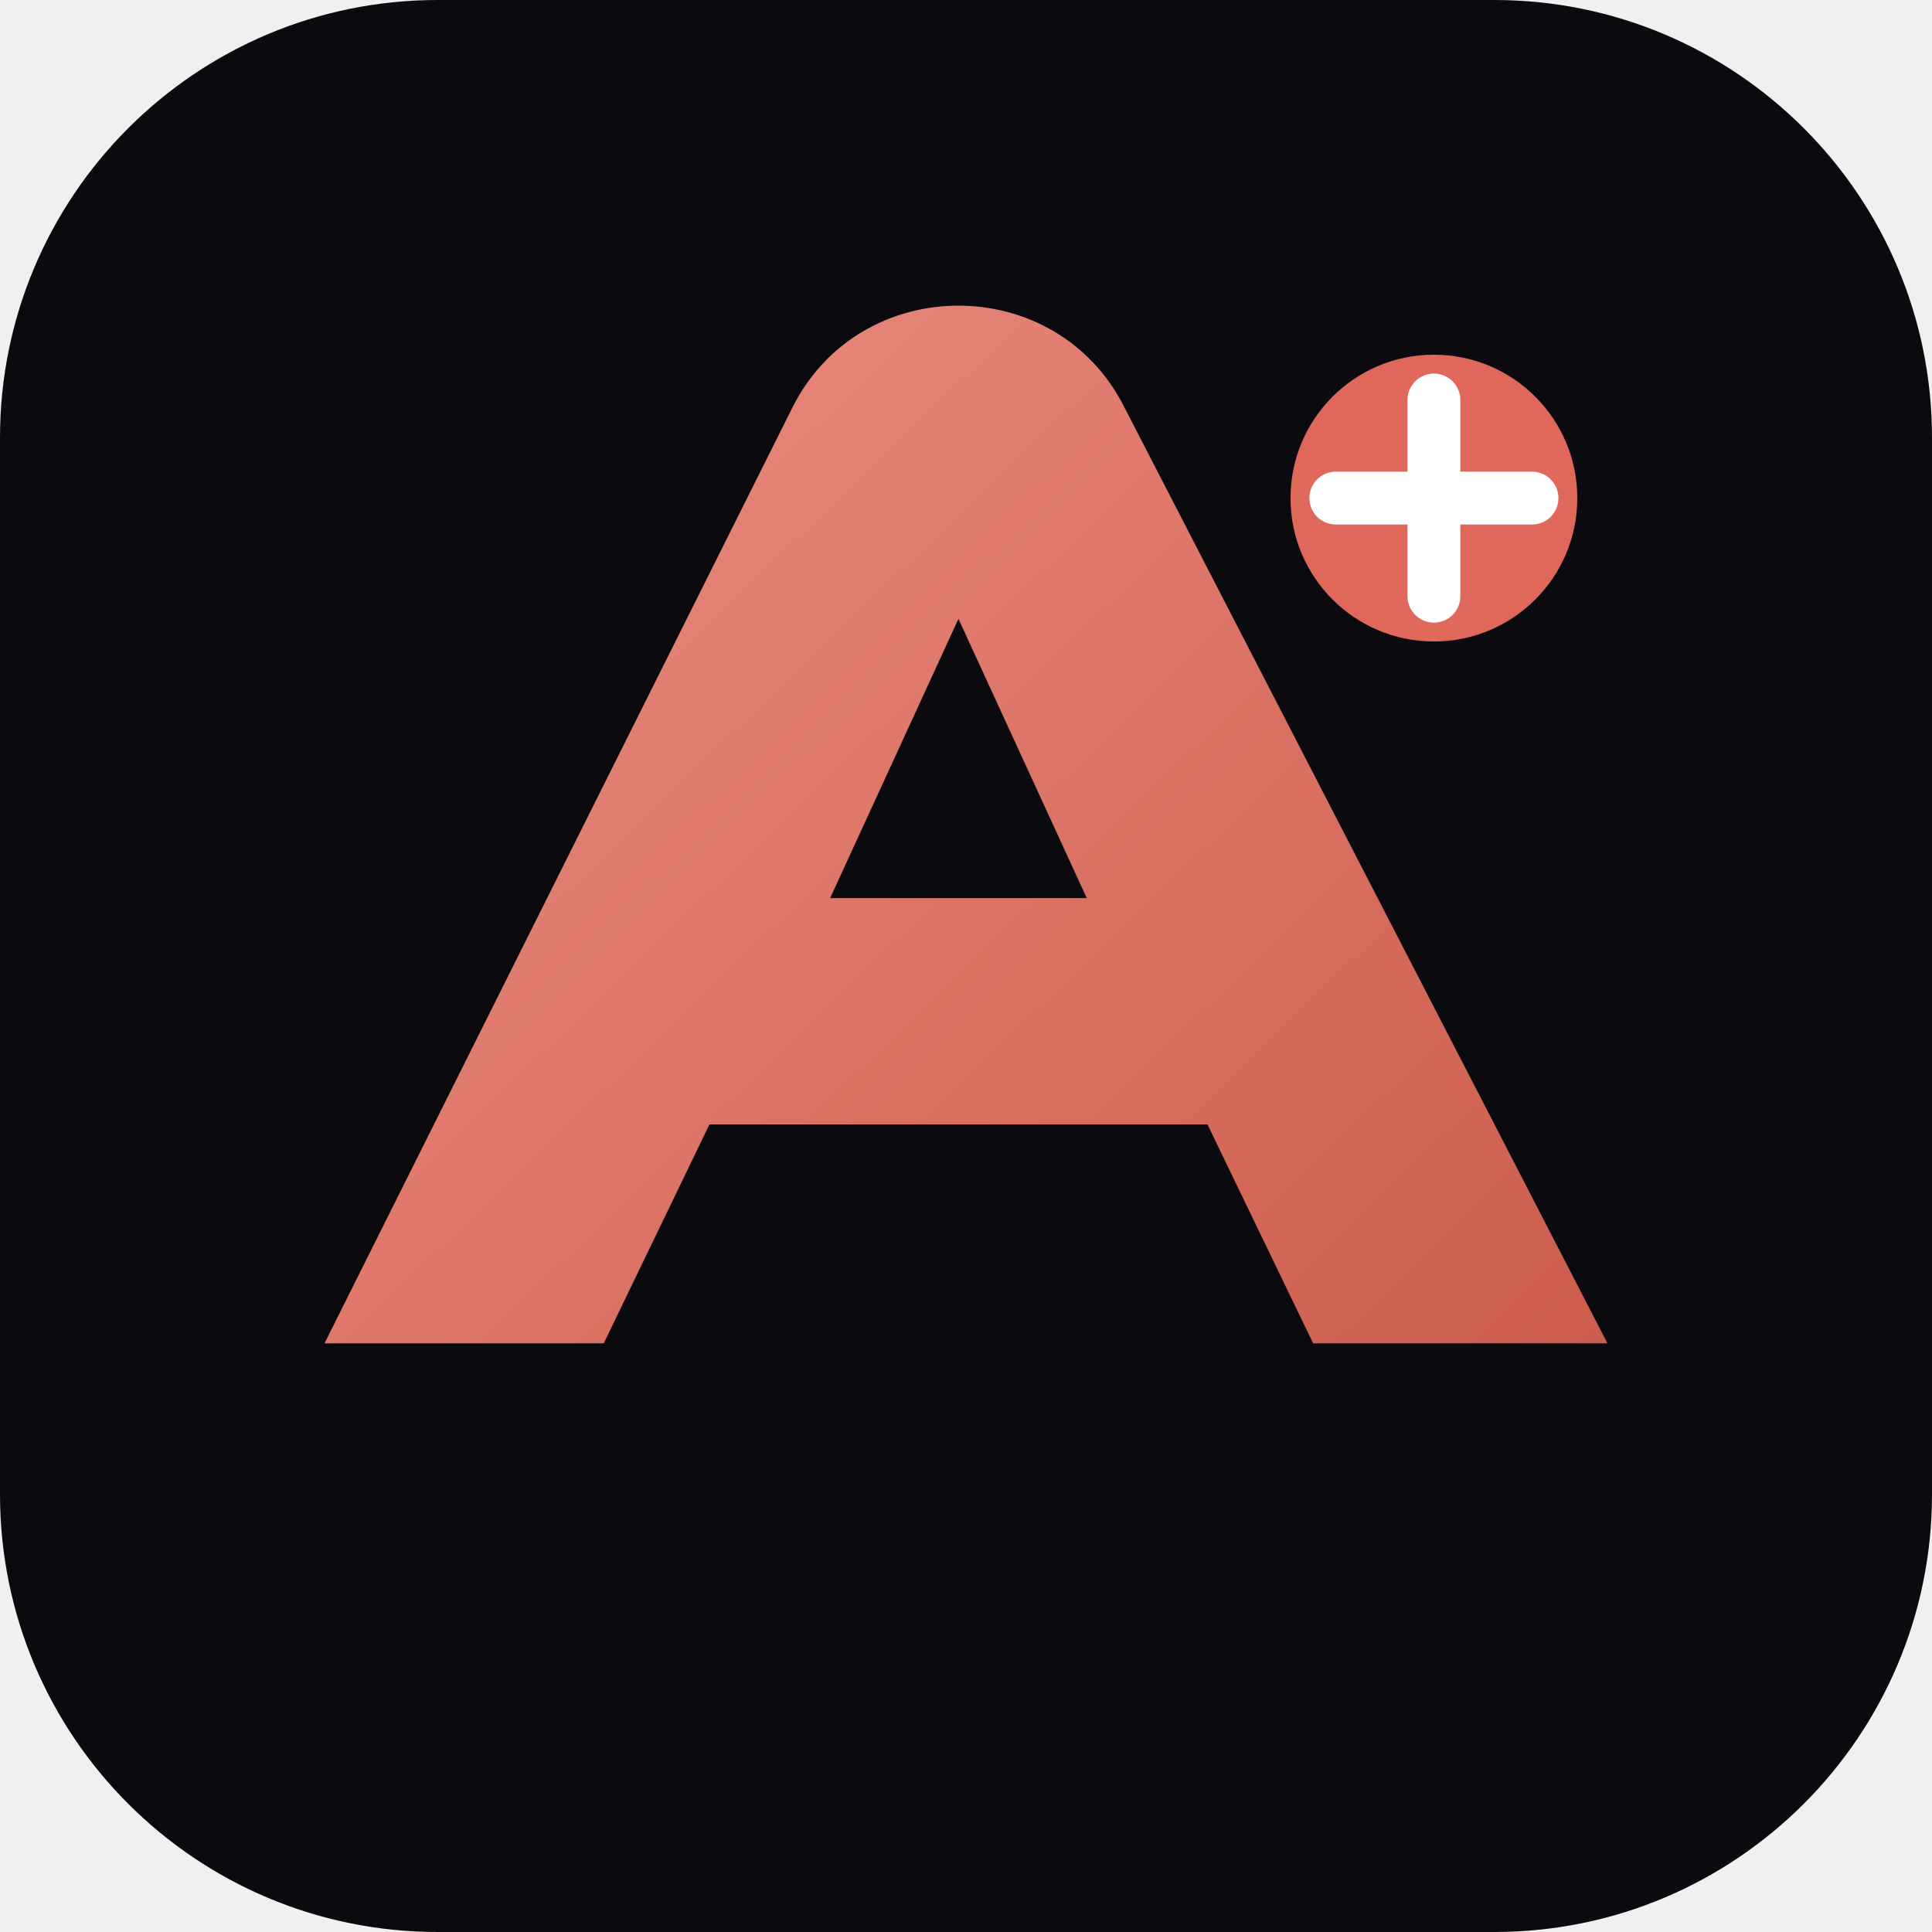
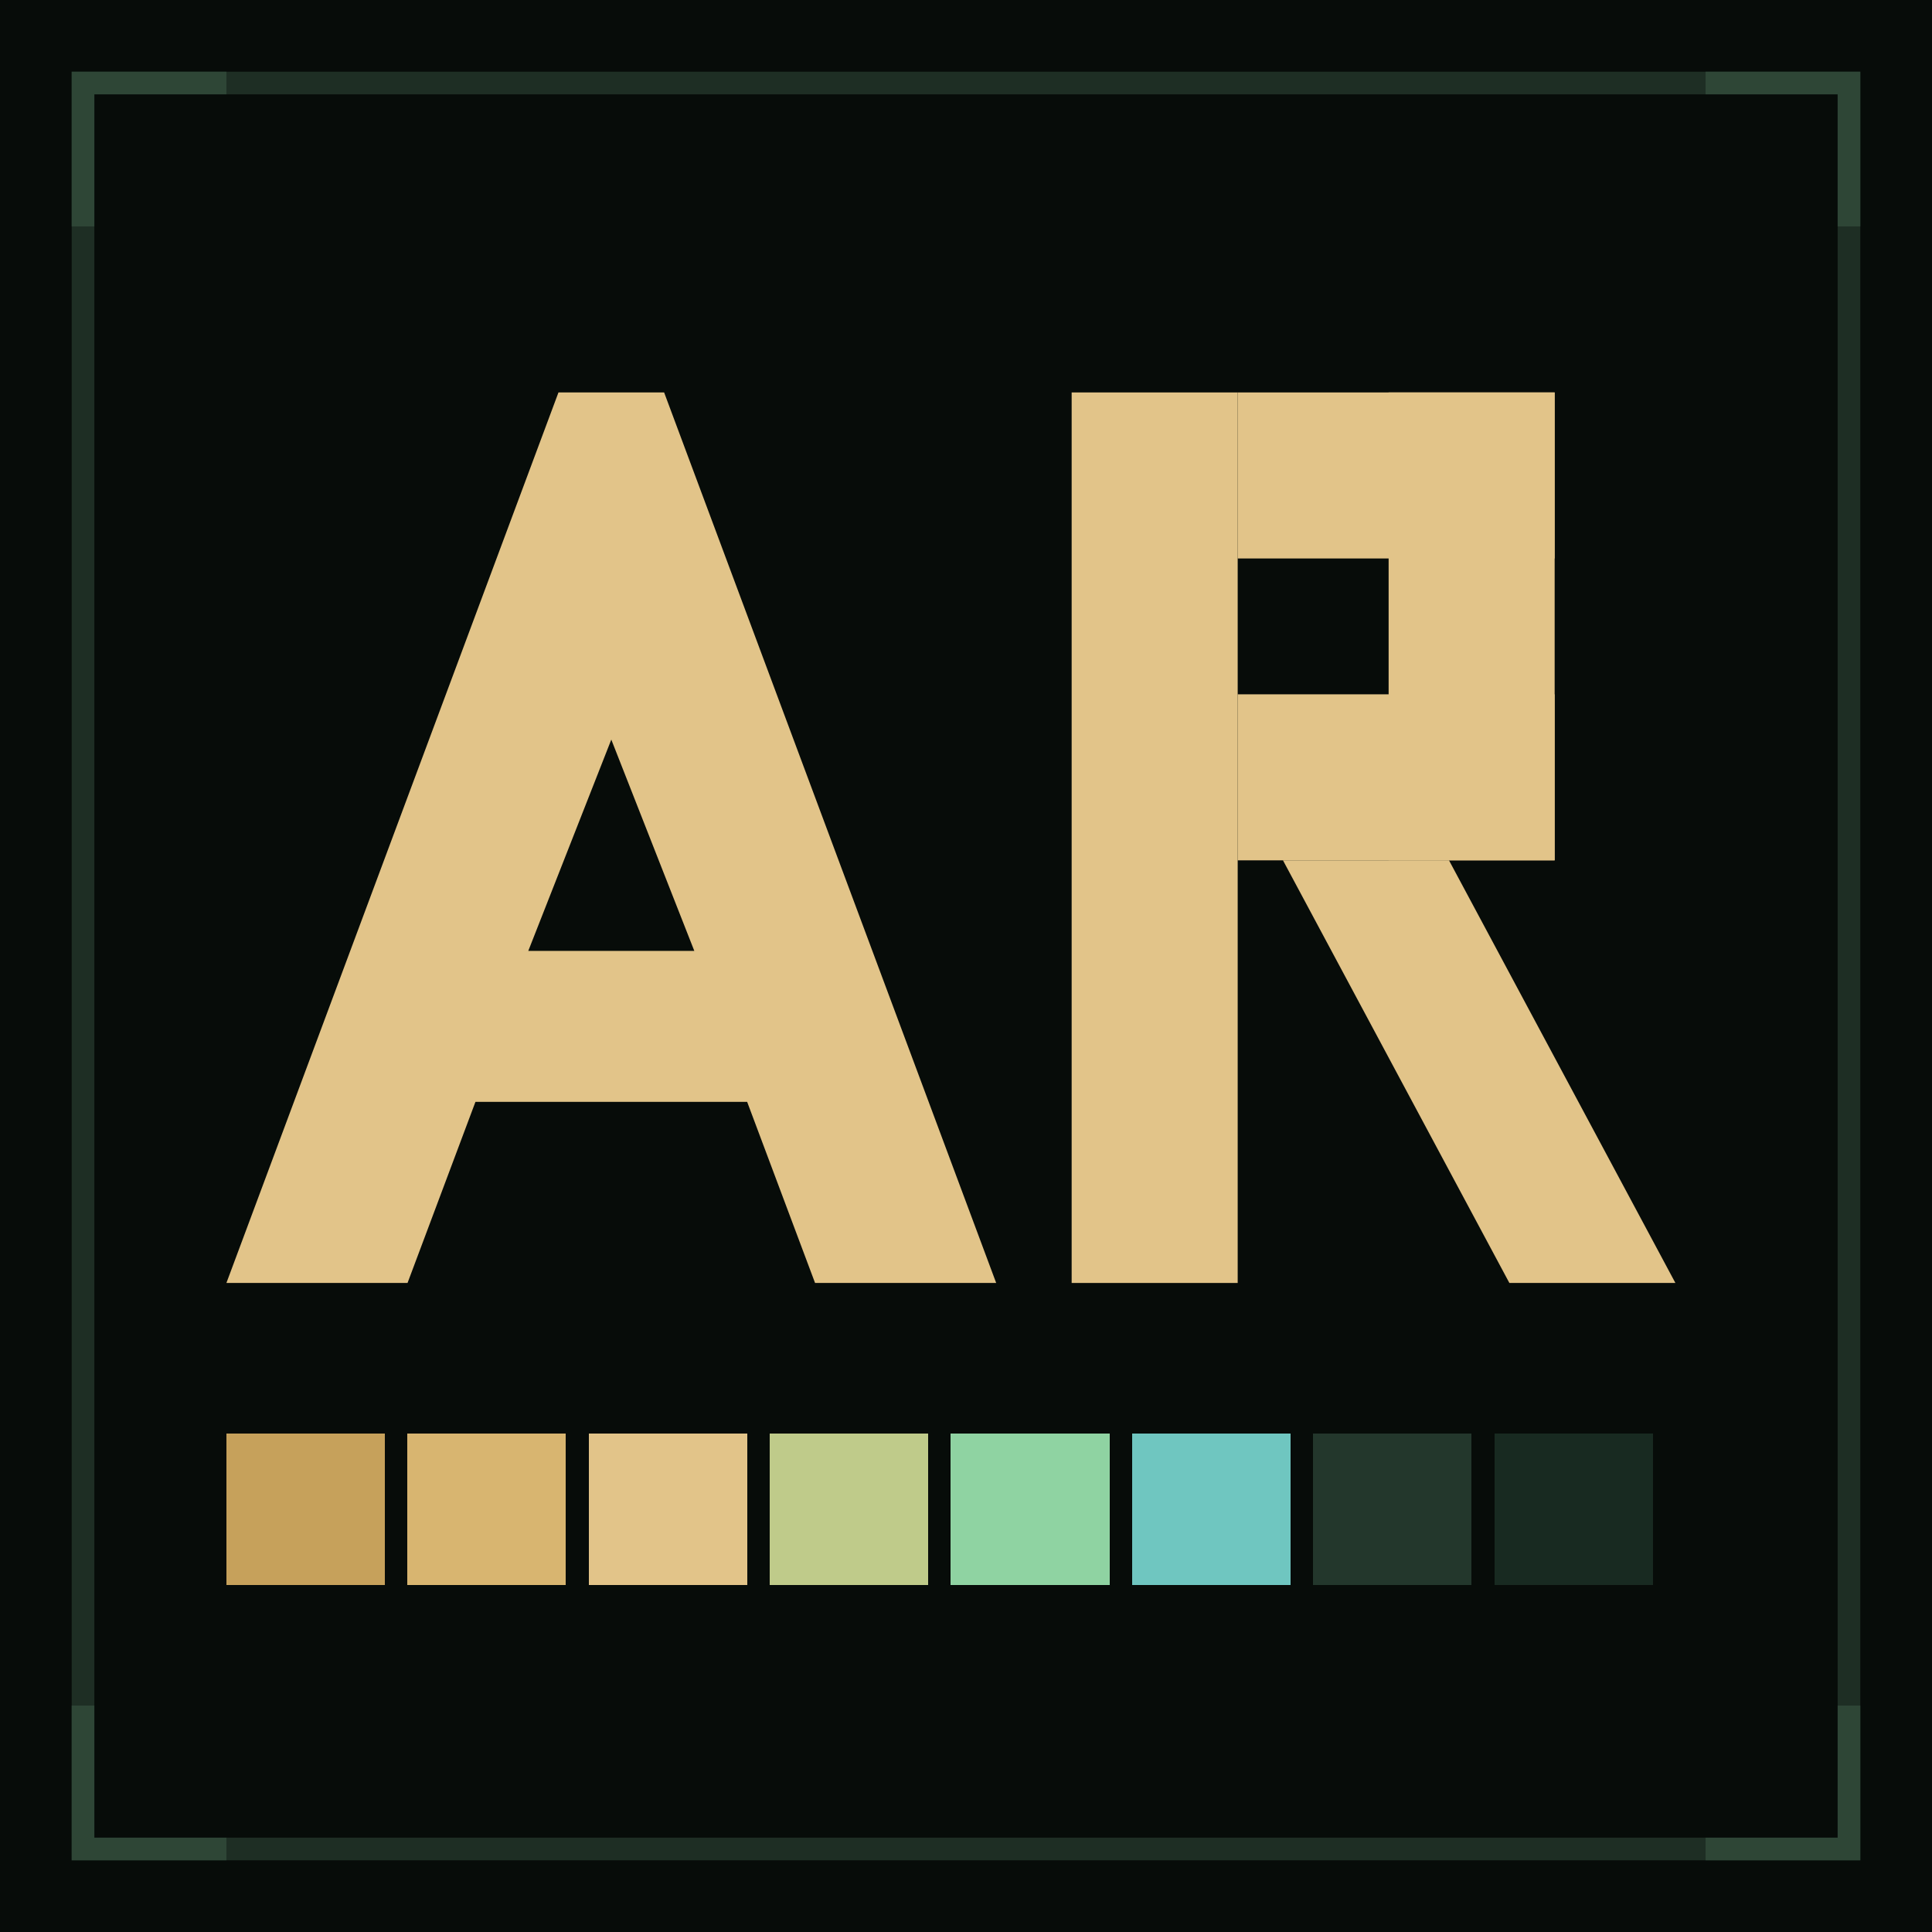
<svg xmlns="http://www.w3.org/2000/svg" width="256" height="256" viewBox="0 0 256 256">
-   <defs>
-     <linearGradient id="background" x1="24" y1="20" x2="232" y2="236" gradientUnits="userSpaceOnUse">
-       <stop stop-color="#F0958A" />
-       <stop offset="1" stop-color="#C4503F" />
-     </linearGradient>
-   </defs>
-   <rect width="256" height="256" rx="58" fill="#0B0B0F" />
-   <path d="M43 178L105 54c9-18 35-18 44 0l64 124h-39l-14-29H94l-14 29H43z" fill="url(#background)" />
-   <path d="M110 119h34l-17-37-17 37z" fill="#0B0B0F" />
-   <circle cx="190" cy="66" r="19" fill="#E0685A" />
-   <path d="M190 53v26M177 66h26" stroke="#fff" stroke-width="7" stroke-linecap="round" />
+   <rect width="256" height="256" fill="#070C09" />
+   <rect x="11" y="11" width="234" height="234" fill="none" stroke="#1E2E24" stroke-width="3" />
+   <path d="M11 30V11h19M226 11h19v19M245 226v19h-19M30 245H11v-19" fill="none" stroke="#2E4636" stroke-width="3" />
+   <g shape-rendering="geometricPrecision">
+     <path fill-rule="evenodd" fill="#E2C489" d="M30 170 L74 52 H88 L132 170 H108 L99 146 H63 L54 170 Z M70 126 H92 L81 98 Z" />
+     <rect x="142" y="52" width="22" height="118" fill="#E2C489" />
+     <rect x="164" y="52" width="42" height="22" fill="#E2C489" />
+     <rect x="184" y="52" width="22" height="62" fill="#E2C489" />
+     <rect x="164" y="92" width="42" height="22" fill="#E2C489" />
+     <path fill="#E2C489" d="M170 114 H192 L222 170 H200 Z" />
+   </g>
+   <g shape-rendering="crispEdges">
+     <rect x="30" y="190" width="21" height="20" fill="#C6A15B" />
+     <rect x="54" y="190" width="21" height="20" fill="#D8B570" />
+     <rect x="78" y="190" width="21" height="20" fill="#E2C489" />
+     <rect x="102" y="190" width="21" height="20" fill="#BFCB8A" />
+     <rect x="126" y="190" width="21" height="20" fill="#8FD3A2" />
+     <rect x="150" y="190" width="21" height="20" fill="#6FC6C0" />
+     <rect x="174" y="190" width="21" height="20" fill="#23372C" />
+     <rect x="198" y="190" width="21" height="20" fill="#182A21" />
+   </g>
</svg>
